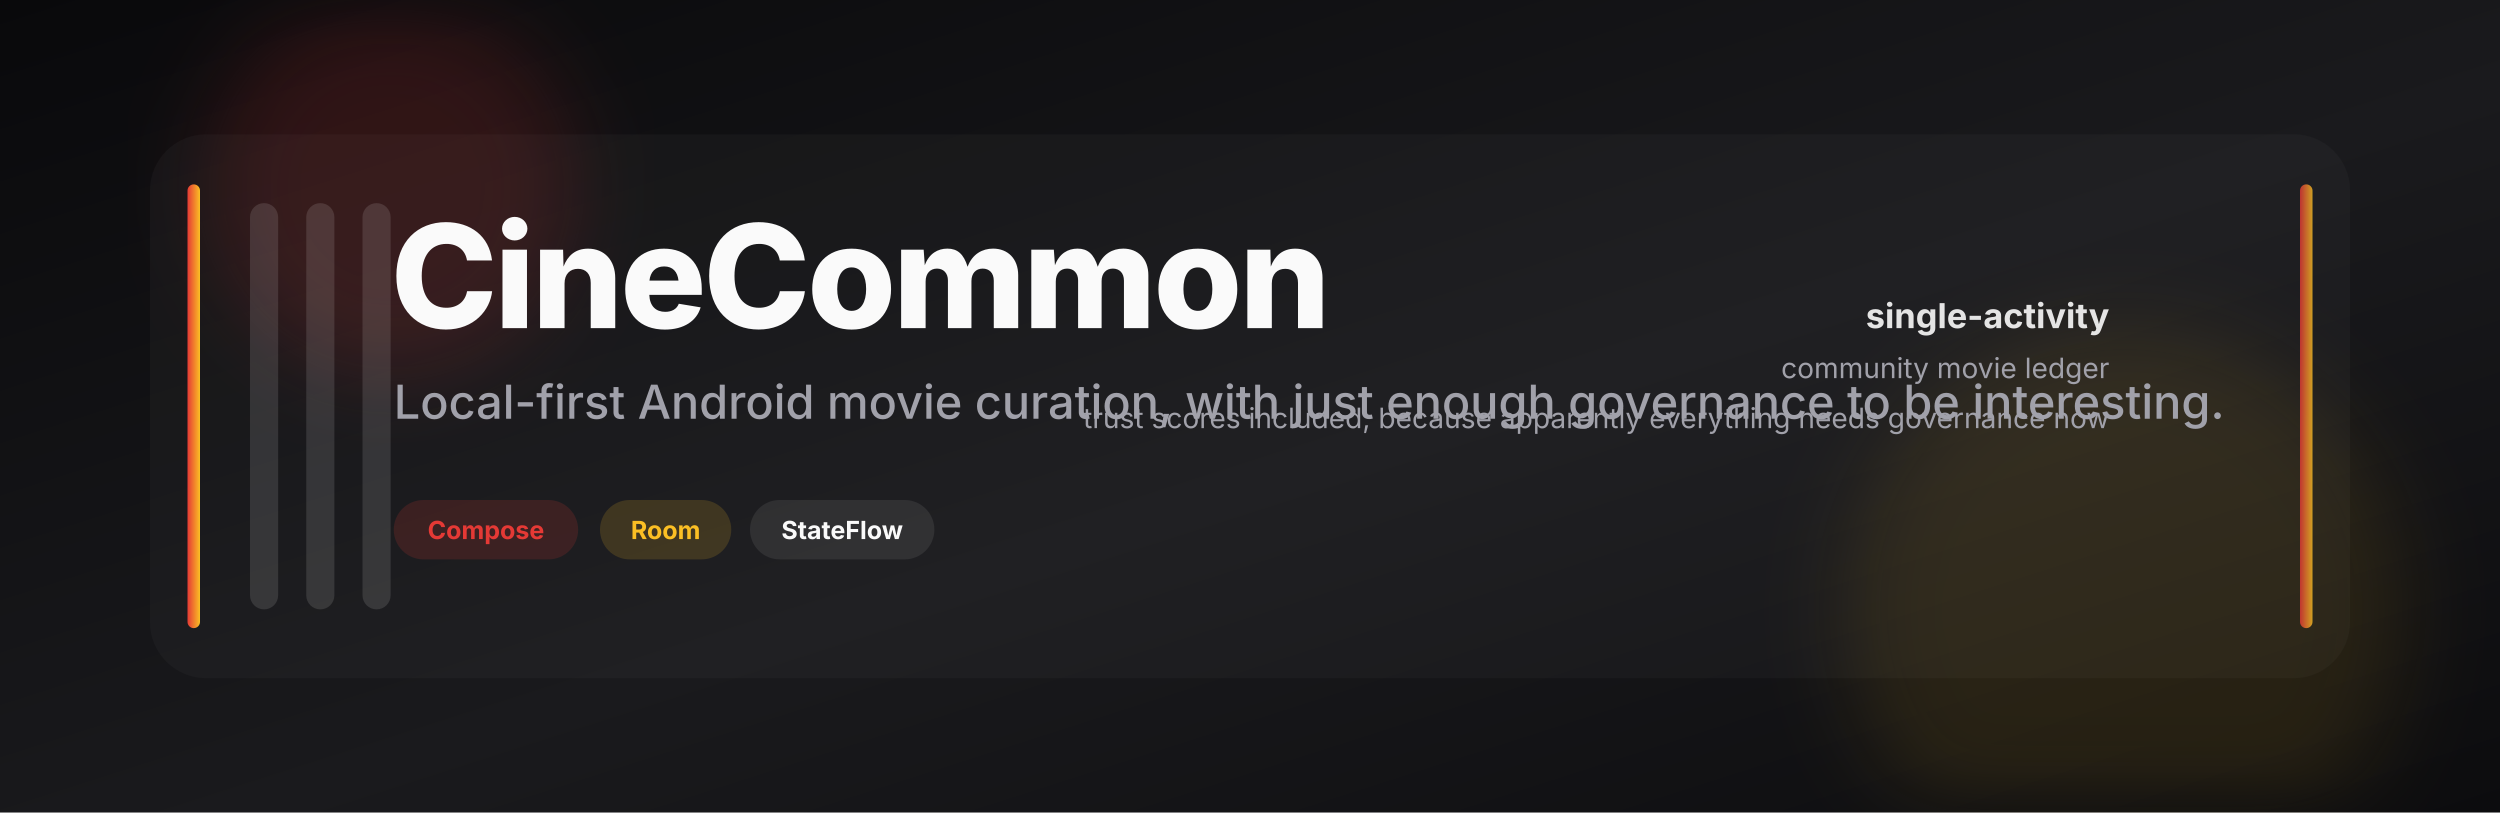
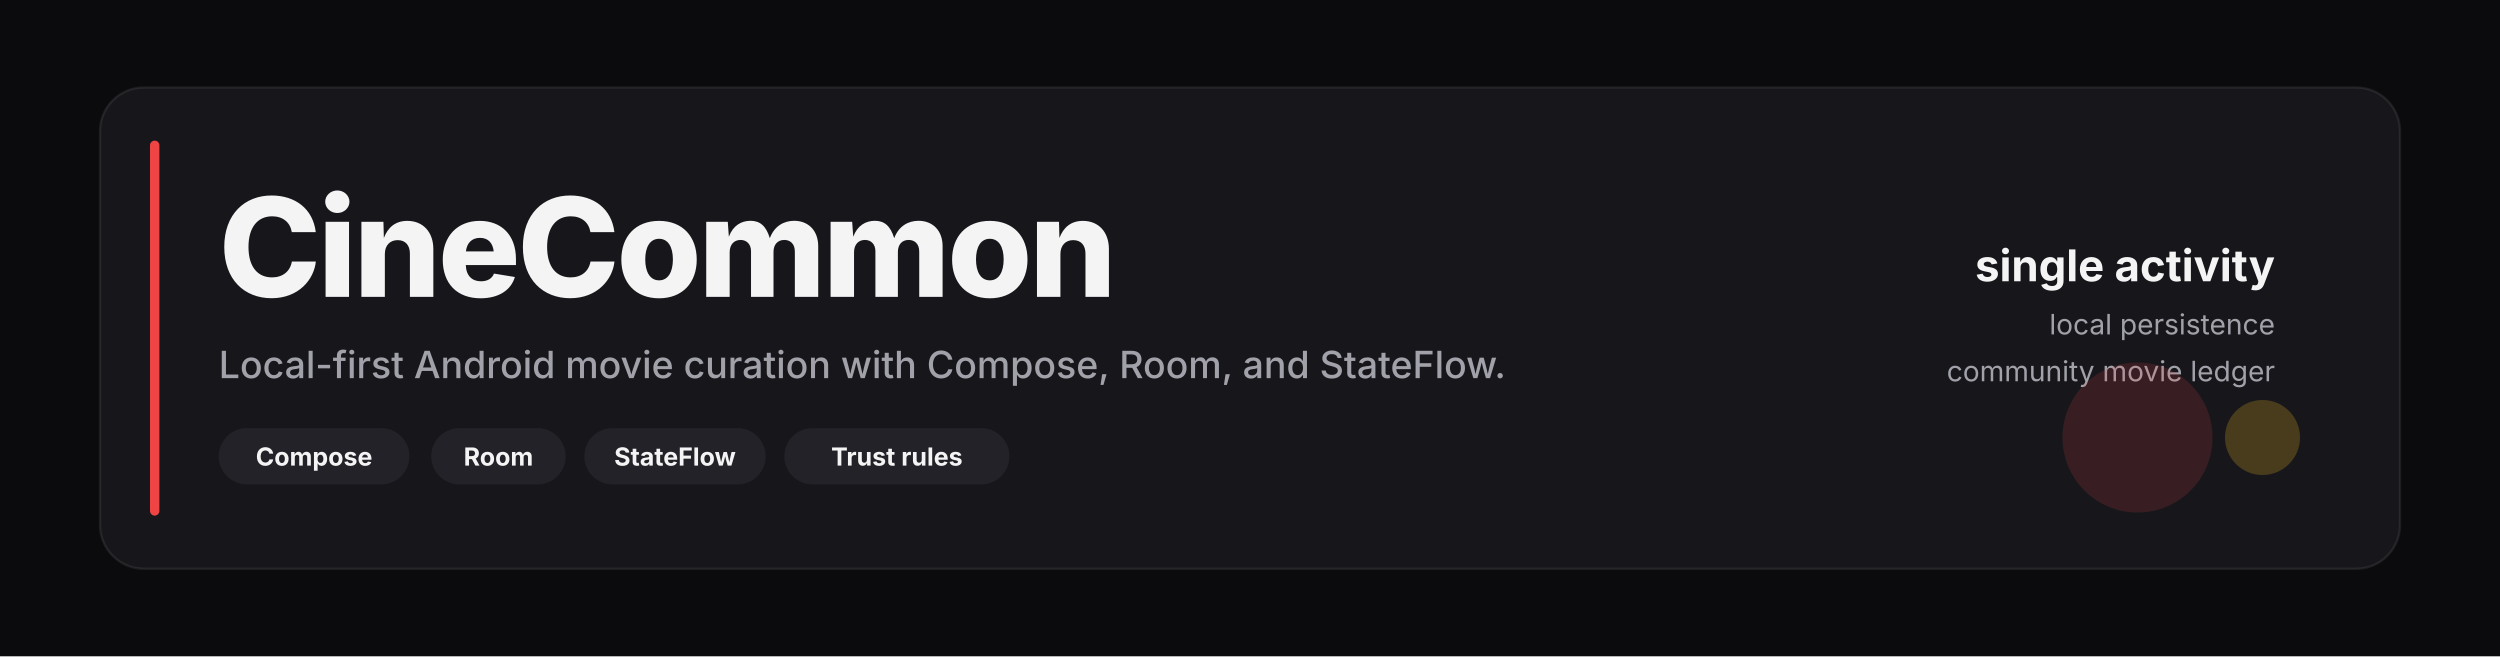
- <svg xmlns="http://www.w3.org/2000/svg" viewBox="0 0 1600 520" role="img" aria-labelledby="title desc">
+ <svg xmlns="http://www.w3.org/2000/svg" viewBox="0 0 1600 420" role="img" aria-labelledby="title desc">
  <defs>
-     <linearGradient id="bg" x1="0" x2="1" y1="0" y2="1">
-       <stop offset="0%" stop-color="#09090b" />
-       <stop offset="55%" stop-color="#1a1a1d" />
-       <stop offset="100%" stop-color="#0c0c0e" />
-     </linearGradient>
-     <linearGradient id="accent" x1="0" x2="1" y1="0" y2="0">
-       <stop offset="0%" stop-color="#e53935" />
-       <stop offset="100%" stop-color="#fbbf24" />
-     </linearGradient>
-     <filter id="blur" x="-20%" y="-20%" width="140%" height="140%">
-       <feGaussianBlur stdDeviation="28" />
-     </filter>
+     <style>
+       .bg { fill: #0b0b0d; }
+       .panel { fill: #17171b; stroke: rgba(255,255,255,.08); stroke-width: 1.5; }
+       .title { fill: #f4f4f5; font: 800 88px Inter, Segoe UI, Arial, sans-serif; letter-spacing: -2px; }
+       .text { fill: #a1a1aa; font: 500 24px Inter, Segoe UI, Arial, sans-serif; }
+       .chip { fill: #222228; }
+       .chipText { fill: #f4f4f5; font: 700 16px Inter, Segoe UI, Arial, sans-serif; }
+       .accent { fill: #ef4444; }
+       .gold { fill: #fbbf24; }
+     </style>
  </defs>
-   <rect width="1600" height="520" fill="url(#bg)" />
-   <circle cx="250" cy="120" r="120" fill="#e53935" opacity=".16" filter="url(#blur)" />
-   <circle cx="1360" cy="390" r="180" fill="#fbbf24" opacity=".10" filter="url(#blur)" />
-   <rect x="96" y="86" width="1408" height="348" rx="36" fill="#ffffff" opacity=".03" stroke="#ffffff" stroke-opacity=".07" />
-   <rect x="120" y="118" width="8" height="284" rx="4" fill="url(#accent)" />
-   <rect x="1472" y="118" width="8" height="284" rx="4" fill="url(#accent)" opacity=".8" />
-   <g opacity=".12" fill="#fff">
-     <rect x="160" y="130" width="18" height="260" rx="9" />
-     <rect x="196" y="130" width="18" height="260" rx="9" />
-     <rect x="232" y="130" width="18" height="260" rx="9" />
+   <rect width="1600" height="420" class="bg" />
+   <rect x="64" y="56" width="1472" height="308" rx="28" class="panel" />
+   <rect x="96" y="90" width="6" height="240" rx="3" class="accent" />
+   <text x="140" y="190" class="title">CineCommon</text>
+   <text x="140" y="242" class="text">Local-first Android movie curation with Compose, Room, and StateFlow.</text>
+   <g transform="translate(140 274)">
+     <rect width="122" height="36" rx="18" class="chip" />
+     <text x="61" y="24" text-anchor="middle" class="chipText">Compose</text>
+     <rect x="136" width="86" height="36" rx="18" class="chip" />
+     <text x="179" y="24" text-anchor="middle" class="chipText">Room</text>
+     <rect x="234" width="116" height="36" rx="18" class="chip" />
+     <text x="292" y="24" text-anchor="middle" class="chipText">StateFlow</text>
+     <rect x="362" width="144" height="36" rx="18" class="chip" />
+     <text x="434" y="24" text-anchor="middle" class="chipText">Trust rules</text>
  </g>
-   <text x="250" y="210" fill="#fafafa" font-family="Inter, Segoe UI, Arial, sans-serif" font-size="92" font-weight="800" letter-spacing="-2">CineCommon</text>
-   <text x="252" y="268" fill="#a1a1aa" font-family="Inter, Segoe UI, Arial, sans-serif" font-size="30" font-weight="500">
-     Local-first Android movie curation, with just enough governance to be interesting.
-   </text>
-   <g transform="translate(252 320)">
-     <rect width="118" height="38" rx="19" fill="#e53935" opacity=".16" />
-     <text x="59" y="25" fill="#e53935" text-anchor="middle" font-family="Inter, Segoe UI, Arial, sans-serif" font-size="16" font-weight="700">Compose</text>
-     <rect x="132" width="84" height="38" rx="19" fill="#fbbf24" opacity=".16" />
-     <text x="174" y="25" fill="#fbbf24" text-anchor="middle" font-family="Inter, Segoe UI, Arial, sans-serif" font-size="16" font-weight="700">Room</text>
-     <rect x="228" width="118" height="38" rx="19" fill="#ffffff" opacity=".08" />
-     <text x="287" y="25" fill="#fafafa" text-anchor="middle" font-family="Inter, Segoe UI, Arial, sans-serif" font-size="16" font-weight="700">StateFlow</text>
-   </g>
-   <text x="1350" y="210" fill="#fafafa" text-anchor="end" font-family="Inter, Segoe UI, Arial, sans-serif" font-size="22" font-weight="700" opacity=".9">single-activity</text>
-   <text x="1350" y="242" fill="#a1a1aa" text-anchor="end" font-family="Inter, Segoe UI, Arial, sans-serif" font-size="18">community movie ledger</text>
-   <text x="1350" y="274" fill="#a1a1aa" text-anchor="end" font-family="Inter, Segoe UI, Arial, sans-serif" font-size="18">trust scores included, because apparently everything needs governance now</text>
+   <text x="1456" y="180" fill="#f4f4f5" text-anchor="end" font-family="Inter, Segoe UI, Arial, sans-serif" font-size="28" font-weight="700">single activity</text>
+   <text x="1456" y="214" fill="#a1a1aa" text-anchor="end" font-family="Inter, Segoe UI, Arial, sans-serif" font-size="18">local persistence</text>
+   <text x="1456" y="244" fill="#a1a1aa" text-anchor="end" font-family="Inter, Segoe UI, Arial, sans-serif" font-size="18">community movie ledger</text>
+   <circle cx="1368" cy="280" r="48" fill="#ef4444" opacity=".16" />
+   <circle cx="1448" cy="280" r="24" fill="#fbbf24" opacity=".22" />
</svg>
